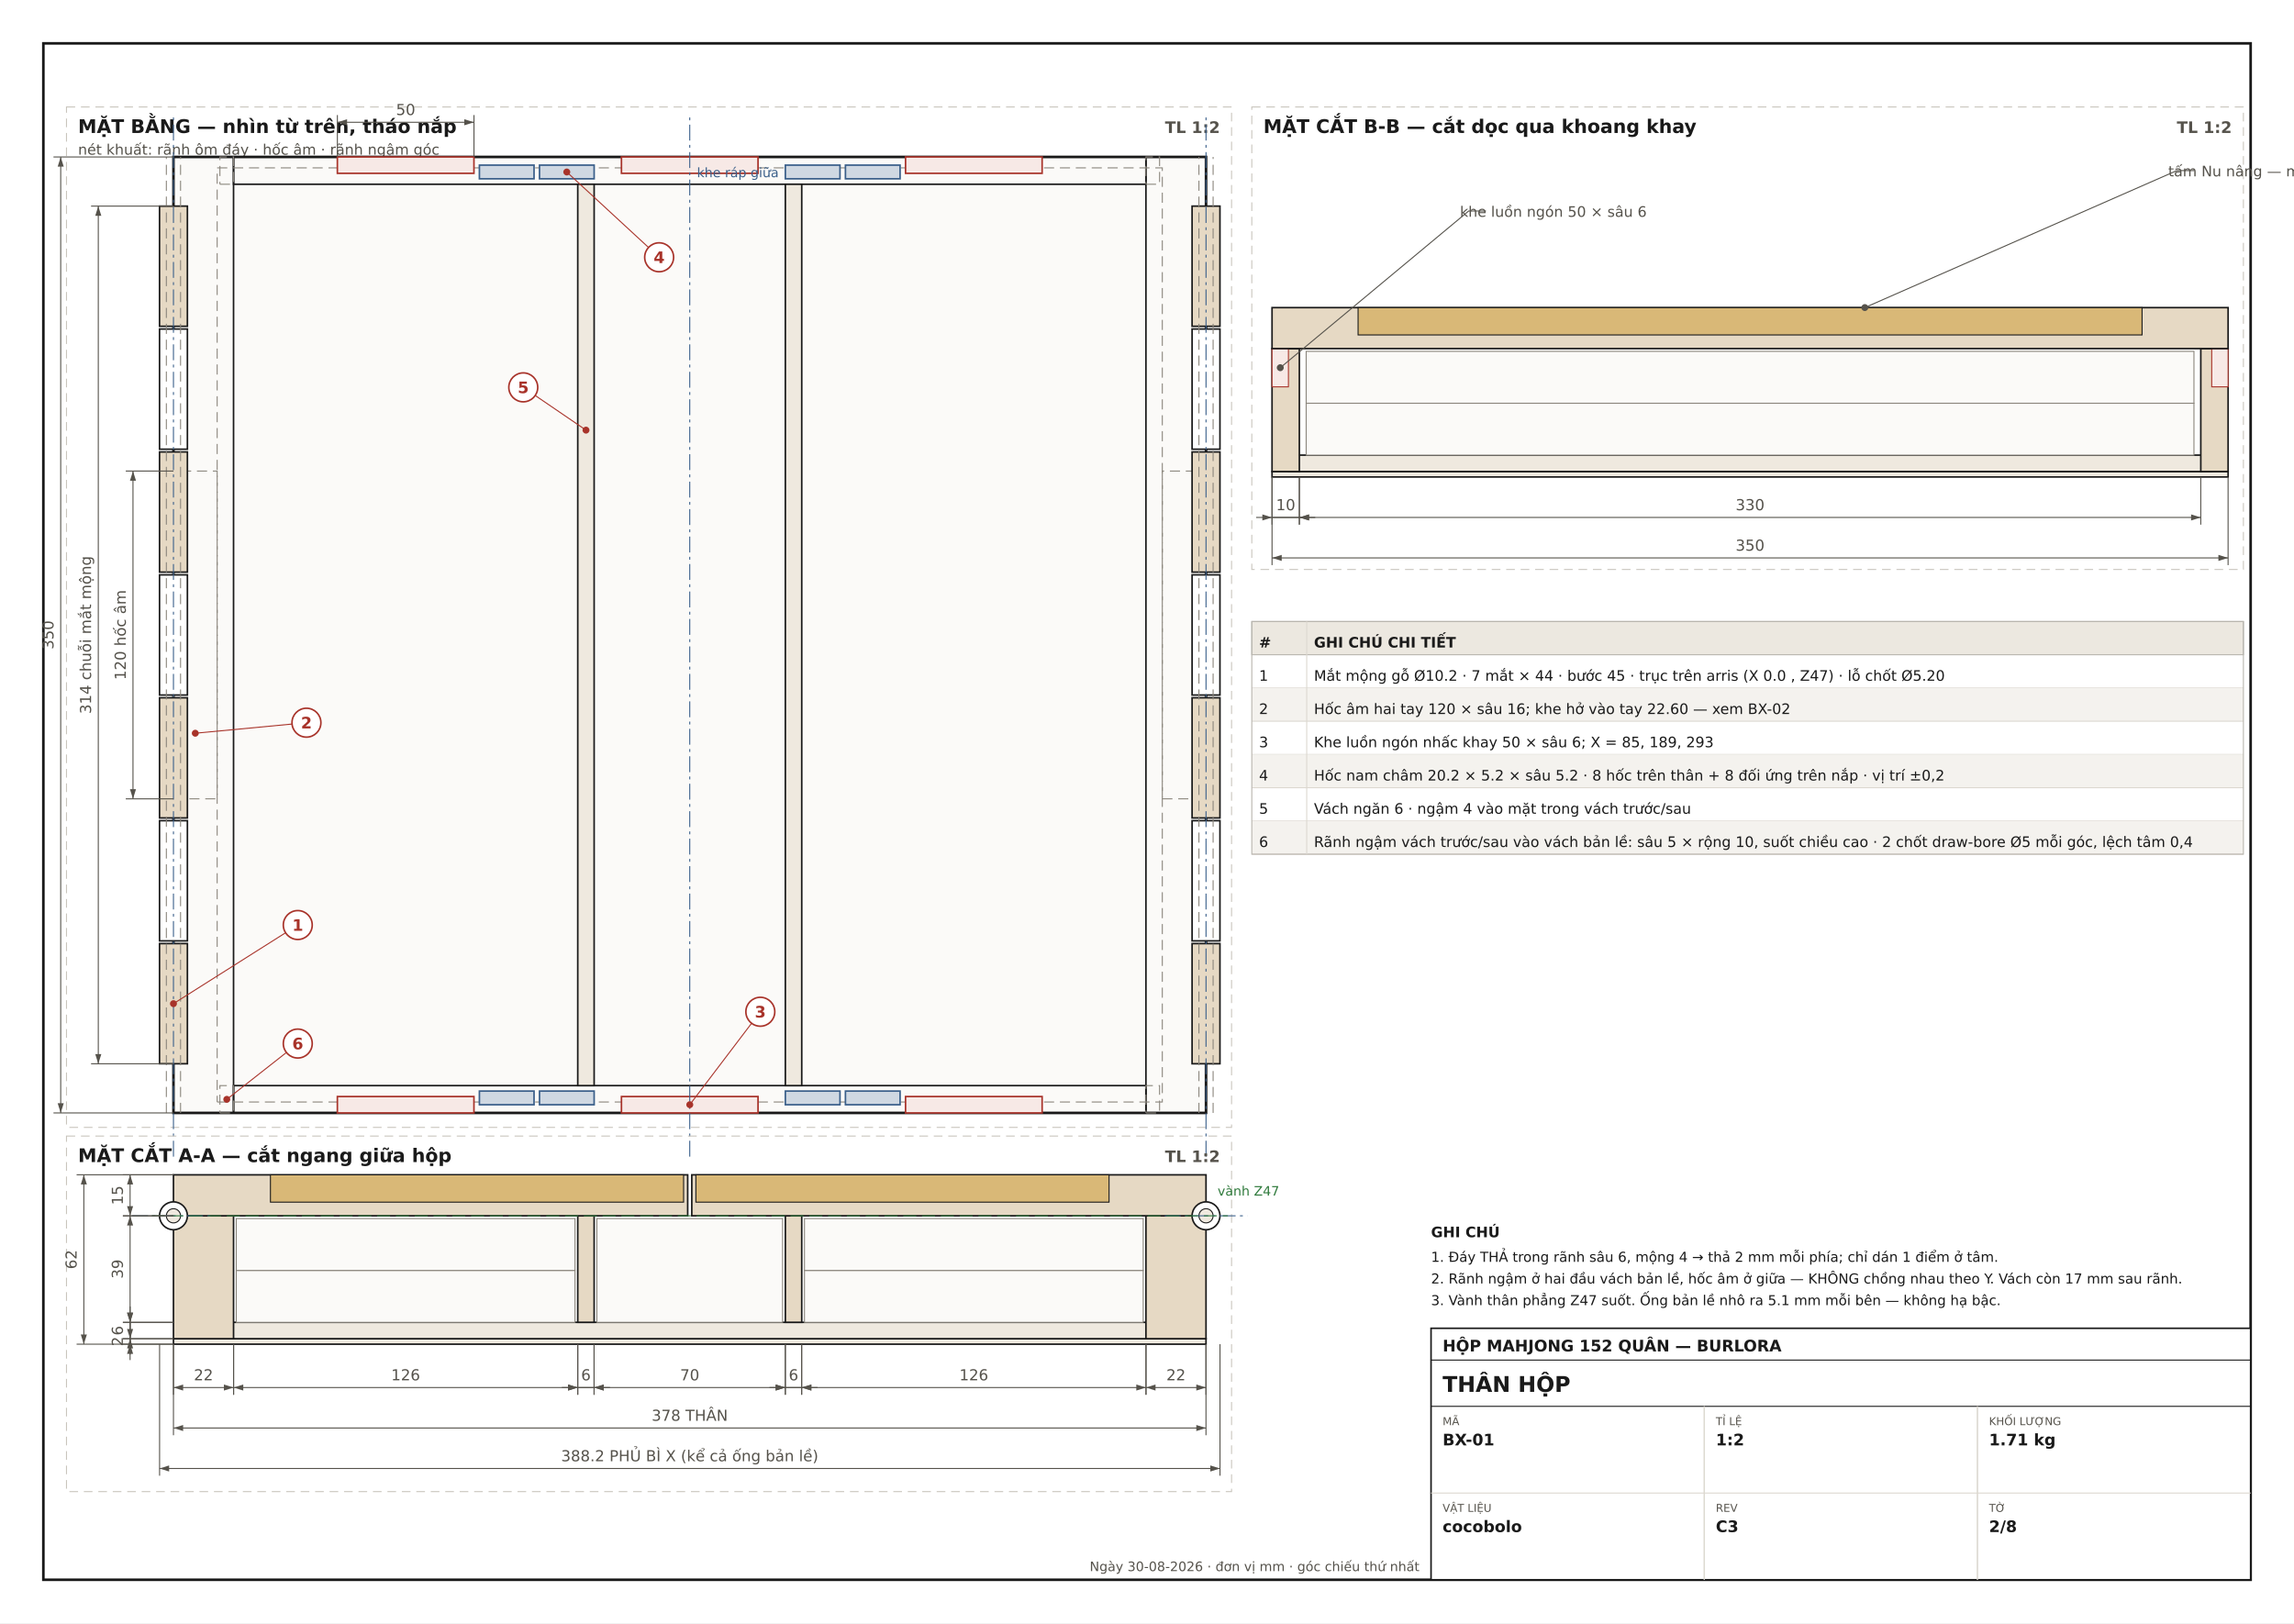
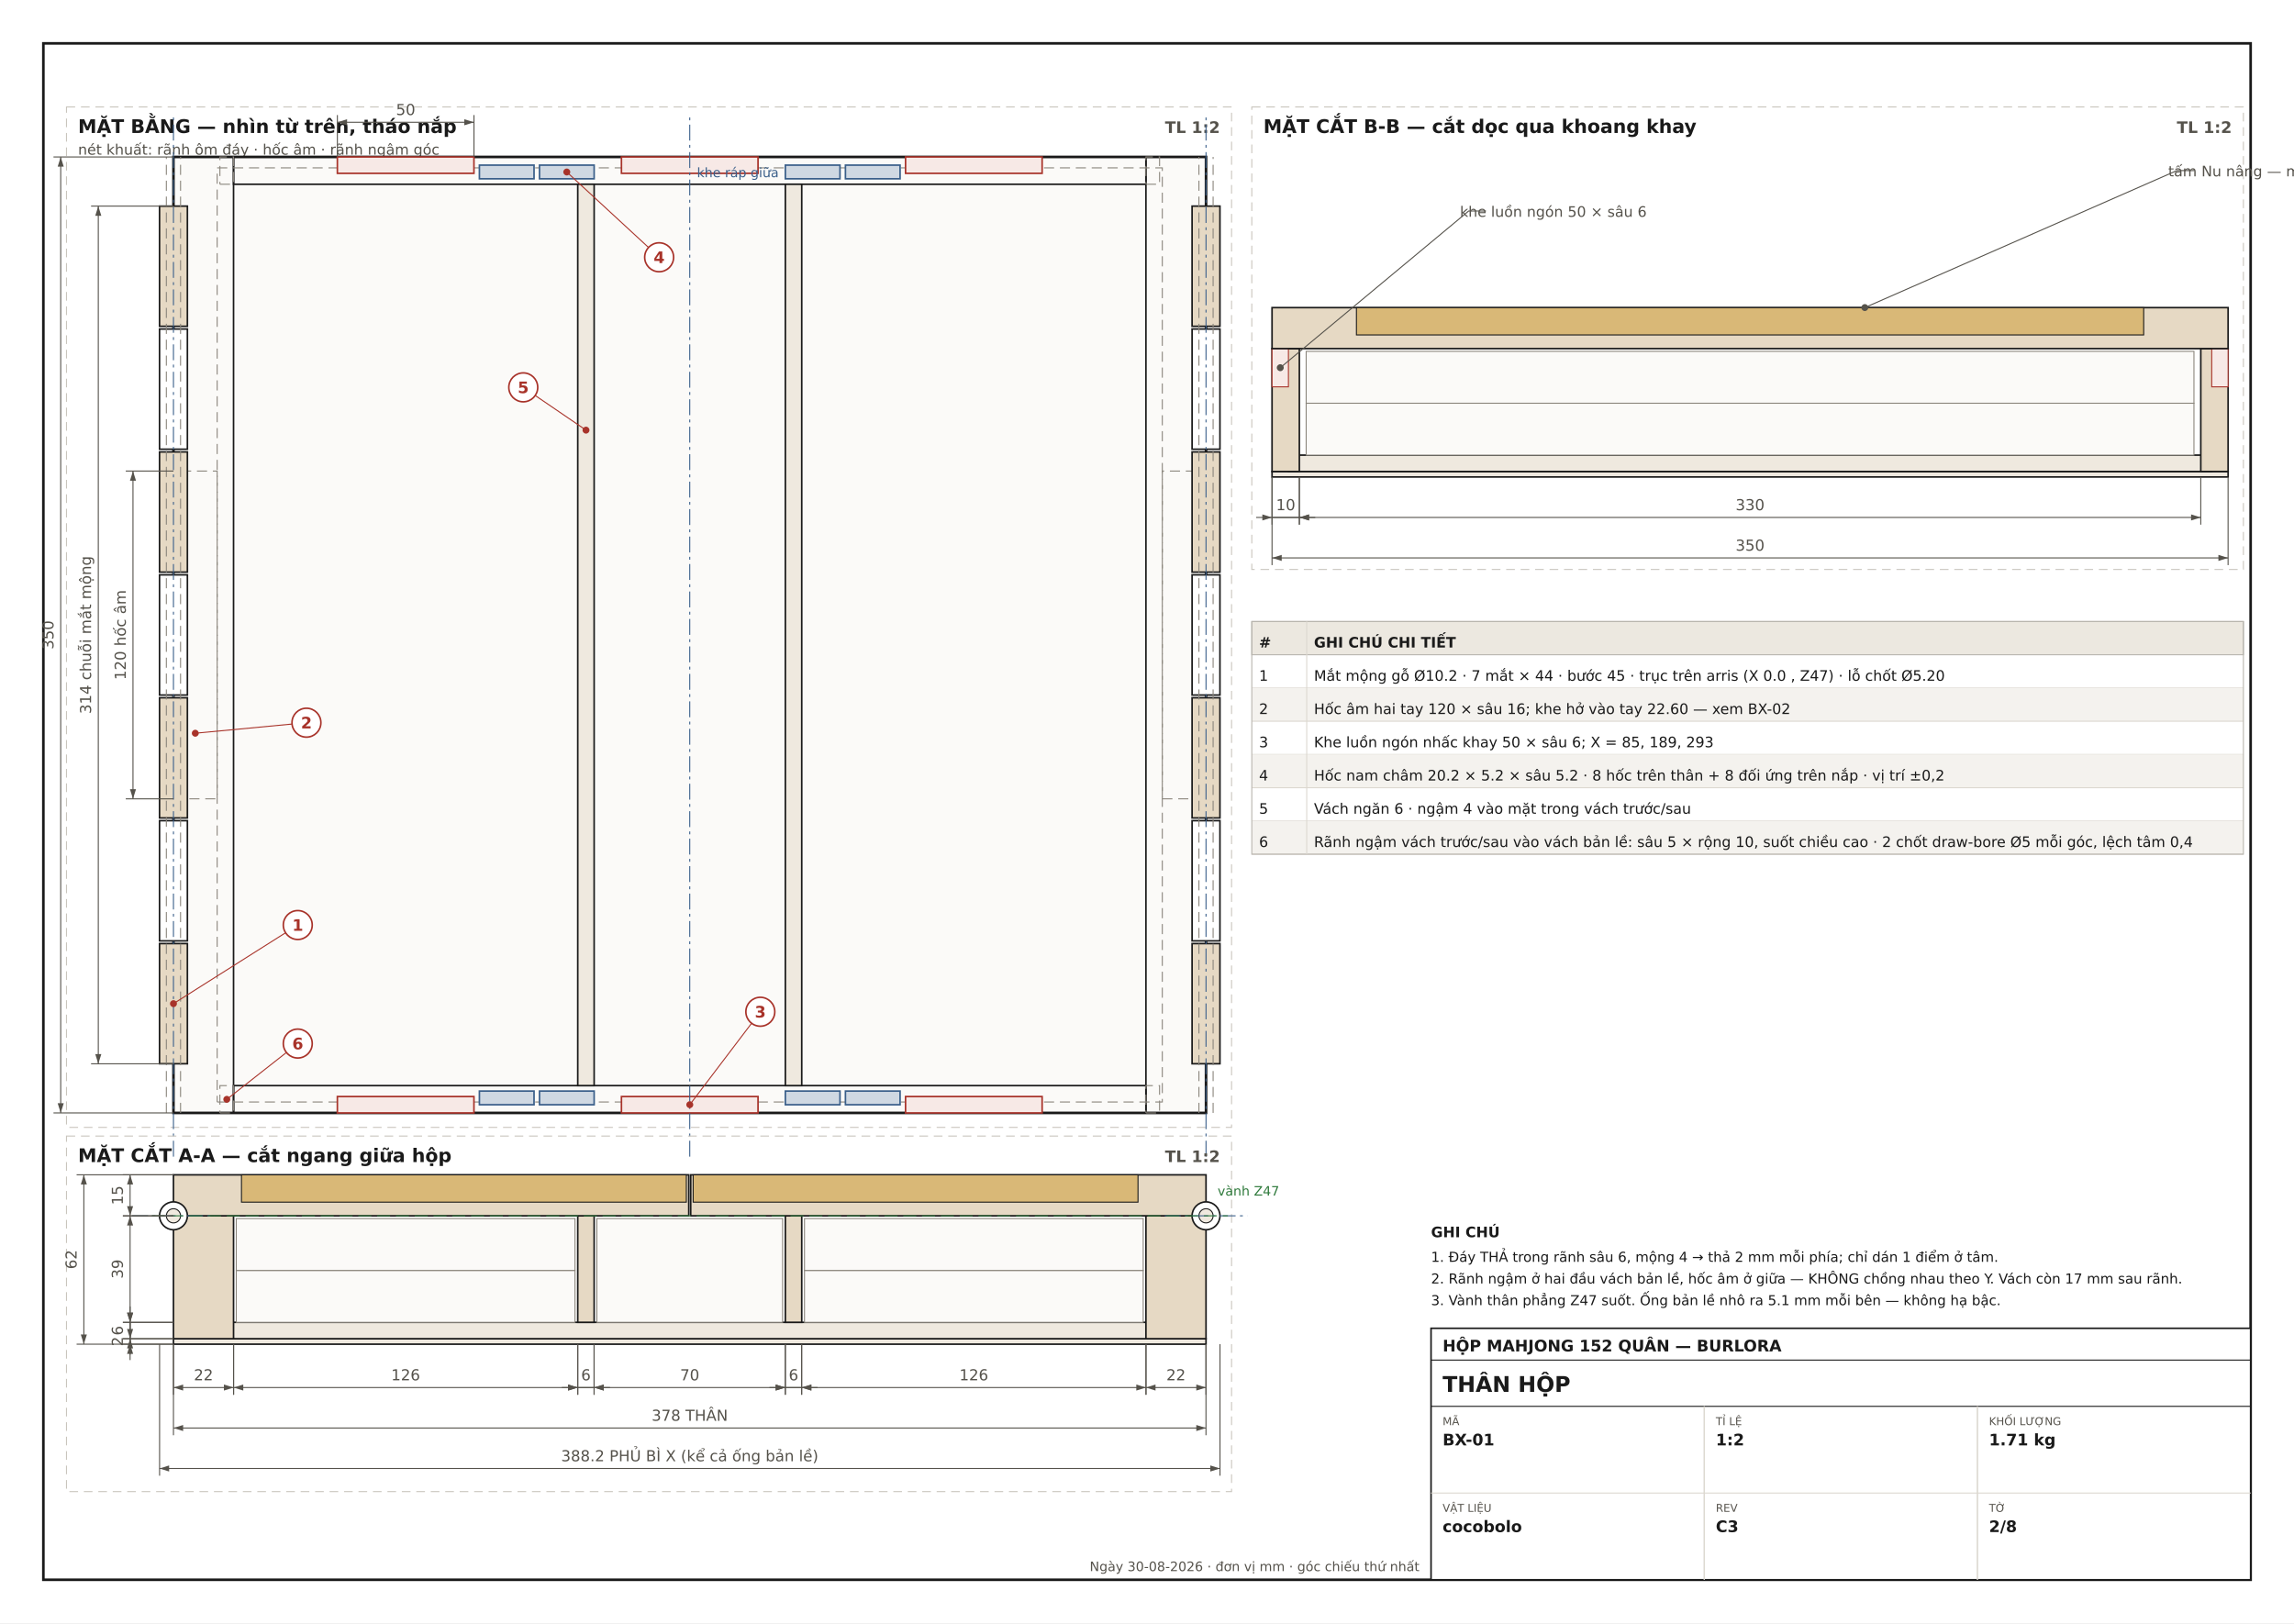
<svg xmlns="http://www.w3.org/2000/svg" width="1587" height="1123" viewBox="0 0 1587 1123" font-family="DejaVu Sans" font-size="10">
  <rect width="100%" height="100%" fill="#ffffff" />
  <rect x="30" y="30" width="1527" height="1063" fill="none" stroke="#1a1a1a" stroke-width="1.8" />
  <text x="990" y="856" font-size="10" font-weight="bold" fill="#1a1a1a">GHI CHÚ</text>
  <text x="990" y="873" font-size="9.5" fill="#1a1a1a">1. Đáy THẢ trong rãnh sâu 6, mộng 4 → thả 2 mm mỗi phía; chỉ dán 1 điểm ở tâm.</text>
  <text x="990" y="888" font-size="9.5" fill="#1a1a1a">2. Rãnh ngậm ở hai đầu vách bản lề, hốc âm ở giữa — KHÔNG chồng nhau theo Y. Vách còn 17 mm sau rãnh.</text>
  <text x="990" y="903" font-size="9.5" fill="#1a1a1a">3. Vành thân phẳng Z47 suốt. Ống bản lề nhô ra 5.1 mm mỗi bên — không hạ bậc.</text>
  <rect x="46" y="74" width="806" height="706" fill="none" stroke="#c9c5bd" stroke-width="0.7" stroke-dasharray="6,4" />
  <text x="54" y="92" font-size="13" font-weight="bold" fill="#1a1a1a">MẶT BẰNG — nhìn từ trên, tháo nắp</text>
  <text x="54" y="107" font-size="10" fill="#55524b">nét khuất: rãnh ôm đáy · hốc âm · rãnh ngậm góc</text>
  <text x="844" y="92" text-anchor="end" font-size="11" font-weight="bold" fill="#55524b">TL 1:2</text>
  <rect x="120.00" y="108.58" width="714.33" height="661.42" fill="#fbfaf8" stroke="#1a1a1a" stroke-width="1.8" />
  <rect x="120.00" y="108.58" width="41.57" height="661.42" fill="none" stroke="#1a1a1a" stroke-width="1.1" />
  <rect x="792.76" y="108.58" width="41.57" height="661.42" fill="none" stroke="#1a1a1a" stroke-width="1.1" />
  <rect x="161.57" y="751.10" width="631.18" height="18.90" fill="none" stroke="#1a1a1a" stroke-width="1.1" />
  <rect x="161.57" y="108.58" width="631.18" height="18.90" fill="none" stroke="#1a1a1a" stroke-width="1.1" />
  <rect x="399.69" y="127.48" width="11.34" height="623.62" fill="#efe9df" stroke="#1a1a1a" stroke-width="1.1" />
  <rect x="543.31" y="127.48" width="11.34" height="623.62" fill="#efe9df" stroke="#1a1a1a" stroke-width="1.1" />
  <path d="M 152.13,770.00 L 161.57,770.00 L 161.57,751.10 L 152.13,751.10 L 152.13,770.00" fill="none" stroke="#8a857c" stroke-width="0.7" stroke-dasharray="7,4" />
  <path d="M 152.13,127.48 L 161.57,127.48 L 161.57,108.58 L 152.13,108.58 L 152.13,127.48" fill="none" stroke="#8a857c" stroke-width="0.7" stroke-dasharray="7,4" />
  <path d="M 792.76,770.00 L 802.20,770.00 L 802.20,751.10 L 792.76,751.10 L 792.76,770.00" fill="none" stroke="#8a857c" stroke-width="0.7" stroke-dasharray="7,4" />
  <path d="M 792.76,127.48 L 802.20,127.48 L 802.20,108.58 L 792.76,108.58 L 792.76,127.48" fill="none" stroke="#8a857c" stroke-width="0.7" stroke-dasharray="7,4" />
  <path d="M 150.24,762.44 L 804.09,762.44 L 804.09,116.14 L 150.24,116.14 L 150.24,762.44" fill="none" stroke="#8a857c" stroke-width="0.7" stroke-dasharray="7,4" />
  <path d="M 120.00,552.68 L 150.24,552.68 L 150.24,325.91 L 120.00,325.91 L 120.00,552.68" fill="none" stroke="#8a857c" stroke-width="0.7" stroke-dasharray="7,4" />
  <path d="M 804.09,552.68 L 834.33,552.68 L 834.33,325.91 L 804.09,325.91 L 804.09,552.68" fill="none" stroke="#8a857c" stroke-width="0.7" stroke-dasharray="7,4" />
  <rect x="110.36" y="652.83" width="19.28" height="83.15" fill="#e6d9c4" stroke="#1a1a1a" stroke-width="1.1" />
  <rect x="110.36" y="567.80" width="19.28" height="83.15" fill="#ffffff" stroke="#1a1a1a" stroke-width="1.1" />
  <rect x="110.36" y="482.76" width="19.28" height="83.15" fill="#e6d9c4" stroke="#1a1a1a" stroke-width="1.1" />
  <rect x="110.36" y="397.72" width="19.28" height="83.15" fill="#ffffff" stroke="#1a1a1a" stroke-width="1.1" />
  <rect x="110.36" y="312.68" width="19.28" height="83.15" fill="#e6d9c4" stroke="#1a1a1a" stroke-width="1.1" />
  <rect x="110.36" y="227.64" width="19.28" height="83.15" fill="#ffffff" stroke="#1a1a1a" stroke-width="1.1" />
  <rect x="110.36" y="142.60" width="19.28" height="83.15" fill="#e6d9c4" stroke="#1a1a1a" stroke-width="1.1" />
  <path d="M 120.00,800.24 L 120.00,78.35" fill="none" stroke="#3a5f8a" stroke-width="0.7" stroke-dasharray="11,3,2,3" />
  <path d="M 115.09,770.00 L 115.09,108.58" fill="none" stroke="#8a857c" stroke-width="0.7" stroke-dasharray="7,4" />
  <path d="M 124.91,770.00 L 124.91,108.58" fill="none" stroke="#8a857c" stroke-width="0.7" stroke-dasharray="7,4" />
  <rect x="824.69" y="652.83" width="19.28" height="83.15" fill="#e6d9c4" stroke="#1a1a1a" stroke-width="1.1" />
  <rect x="824.69" y="567.80" width="19.28" height="83.15" fill="#ffffff" stroke="#1a1a1a" stroke-width="1.1" />
  <rect x="824.69" y="482.76" width="19.28" height="83.15" fill="#e6d9c4" stroke="#1a1a1a" stroke-width="1.1" />
  <rect x="824.69" y="397.72" width="19.28" height="83.15" fill="#ffffff" stroke="#1a1a1a" stroke-width="1.1" />
  <rect x="824.69" y="312.68" width="19.28" height="83.15" fill="#e6d9c4" stroke="#1a1a1a" stroke-width="1.1" />
  <rect x="824.69" y="227.64" width="19.28" height="83.15" fill="#ffffff" stroke="#1a1a1a" stroke-width="1.1" />
  <rect x="824.69" y="142.60" width="19.28" height="83.15" fill="#e6d9c4" stroke="#1a1a1a" stroke-width="1.1" />
  <path d="M 834.33,800.24 L 834.33,78.35" fill="none" stroke="#3a5f8a" stroke-width="0.7" stroke-dasharray="11,3,2,3" />
  <path d="M 829.42,770.00 L 829.42,108.58" fill="none" stroke="#8a857c" stroke-width="0.7" stroke-dasharray="7,4" />
  <path d="M 839.24,770.00 L 839.24,108.58" fill="none" stroke="#8a857c" stroke-width="0.7" stroke-dasharray="7,4" />
  <rect x="233.39" y="758.66" width="94.49" height="11.34" fill="#f7e9e6" stroke="#a8332a" stroke-width="1.1" />
  <rect x="233.39" y="108.58" width="94.49" height="11.34" fill="#f7e9e6" stroke="#a8332a" stroke-width="1.1" />
  <rect x="429.92" y="758.66" width="94.49" height="11.34" fill="#f7e9e6" stroke="#a8332a" stroke-width="1.1" />
  <rect x="429.92" y="108.58" width="94.49" height="11.34" fill="#f7e9e6" stroke="#a8332a" stroke-width="1.1" />
  <rect x="626.46" y="758.66" width="94.49" height="11.34" fill="#f7e9e6" stroke="#a8332a" stroke-width="1.1" />
  <rect x="626.46" y="108.58" width="94.49" height="11.34" fill="#f7e9e6" stroke="#a8332a" stroke-width="1.1" />
  <rect x="331.65" y="754.88" width="37.80" height="9.45" fill="#cfd8e2" stroke="#3a5f8a" stroke-width="1.1" />
  <rect x="331.65" y="114.25" width="37.80" height="9.45" fill="#cfd8e2" stroke="#3a5f8a" stroke-width="1.1" />
  <rect x="373.23" y="754.88" width="37.80" height="9.45" fill="#cfd8e2" stroke="#3a5f8a" stroke-width="1.1" />
  <rect x="373.23" y="114.25" width="37.80" height="9.45" fill="#cfd8e2" stroke="#3a5f8a" stroke-width="1.1" />
  <rect x="584.88" y="754.88" width="37.80" height="9.45" fill="#cfd8e2" stroke="#3a5f8a" stroke-width="1.1" />
  <rect x="584.88" y="114.25" width="37.80" height="9.45" fill="#cfd8e2" stroke="#3a5f8a" stroke-width="1.1" />
  <rect x="543.31" y="754.88" width="37.80" height="9.45" fill="#cfd8e2" stroke="#3a5f8a" stroke-width="1.1" />
  <rect x="543.31" y="114.25" width="37.80" height="9.45" fill="#cfd8e2" stroke="#3a5f8a" stroke-width="1.1" />
  <path d="M 477.17,800.24 L 477.17,78.35" fill="none" stroke="#3a5f8a" stroke-width="0.7" stroke-dasharray="11,3,2,3" />
  <text x="482.165" y="122.583" font-size="9" fill="#3a5f8a">khe ráp giữa</text>
  <line x1="120.0" y1="552.7" x2="87.0" y2="552.7" stroke="#55524b" stroke-width="0.7" />
  <line x1="120.0" y1="325.9" x2="87.0" y2="325.9" stroke="#55524b" stroke-width="0.7" />
  <line x1="92.0" y1="552.7" x2="92.0" y2="325.9" stroke="#55524b" stroke-width="0.7" />
  <polygon points="92.0,552.7 89.9,546.0 94.1,546.0" fill="#55524b" />
  <polygon points="92.0,325.9 94.1,332.6 89.9,332.6" fill="#55524b" />
  <g transform="translate(87.0,439.3) rotate(-90)">
    <text x="0" y="0" text-anchor="middle" font-size="10.5" fill="#55524b">120 hốc âm</text>
  </g>
  <line x1="120.0" y1="736.0" x2="63.0" y2="736.0" stroke="#55524b" stroke-width="0.7" />
  <line x1="120.0" y1="142.6" x2="63.0" y2="142.6" stroke="#55524b" stroke-width="0.7" />
  <line x1="68.0" y1="736.0" x2="68.0" y2="142.6" stroke="#55524b" stroke-width="0.7" />
  <polygon points="68.0,736.0 65.9,729.3 70.1,729.3" fill="#55524b" />
  <polygon points="68.0,142.6 70.1,149.3 65.9,149.3" fill="#55524b" />
  <g transform="translate(63.0,439.3) rotate(-90)">
    <text x="0" y="0" text-anchor="middle" font-size="10.5" fill="#55524b">314 chuỗi mắt mộng</text>
  </g>
  <line x1="120.0" y1="770.0" x2="37.0" y2="770.0" stroke="#55524b" stroke-width="0.7" />
  <line x1="120.0" y1="108.6" x2="37.0" y2="108.6" stroke="#55524b" stroke-width="0.7" />
  <line x1="42.0" y1="770.0" x2="42.0" y2="108.6" stroke="#55524b" stroke-width="0.7" />
  <polygon points="42.0,770.0 39.9,763.3 44.1,763.3" fill="#55524b" />
  <polygon points="42.0,108.6 44.1,115.3 39.9,115.3" fill="#55524b" />
  <g transform="translate(37.0,439.3) rotate(-90)">
    <text x="0" y="0" text-anchor="middle" font-size="10.5" fill="#55524b">350</text>
  </g>
  <line x1="233.4" y1="108.6" x2="233.4" y2="79.6" stroke="#55524b" stroke-width="0.7" />
  <line x1="327.9" y1="108.6" x2="327.9" y2="79.6" stroke="#55524b" stroke-width="0.7" />
  <line x1="233.4" y1="84.6" x2="327.9" y2="84.6" stroke="#55524b" stroke-width="0.7" />
  <polygon points="233.4,84.6 240.1,82.5 240.1,86.7" fill="#55524b" />
  <polygon points="327.9,84.6 321.2,86.7 321.2,82.5" fill="#55524b" />
  <text x="280.63" y="79.583" text-anchor="middle" font-size="10.5" fill="#55524b">50</text>
  <polyline points="120.0,694.4 206.0,640.0" fill="none" stroke="#a8332a" stroke-width="0.7" />
  <circle cx="120.0" cy="694.4" r="2.4" fill="#a8332a" />
  <circle cx="206.0" cy="640.0" r="10" fill="#fff" stroke="#a8332a" stroke-width="1.1" />
  <text x="206" y="644" text-anchor="middle" font-size="11" font-weight="bold" fill="#a8332a">1</text>
  <polyline points="135.1,507.3 212.0,500.0" fill="none" stroke="#a8332a" stroke-width="0.7" />
  <circle cx="135.1" cy="507.3" r="2.4" fill="#a8332a" />
  <circle cx="212.0" cy="500.0" r="10" fill="#fff" stroke="#a8332a" stroke-width="1.1" />
  <text x="212" y="504" text-anchor="middle" font-size="11" font-weight="bold" fill="#a8332a">2</text>
  <polyline points="477.2,764.3 526.0,700.0" fill="none" stroke="#a8332a" stroke-width="0.7" />
  <circle cx="477.2" cy="764.3" r="2.4" fill="#a8332a" />
  <circle cx="526.0" cy="700.0" r="10" fill="#fff" stroke="#a8332a" stroke-width="1.1" />
  <text x="526" y="704" text-anchor="middle" font-size="11" font-weight="bold" fill="#a8332a">3</text>
  <polyline points="392.1,119.0 456.0,178.0" fill="none" stroke="#a8332a" stroke-width="0.7" />
  <circle cx="392.1" cy="119.0" r="2.4" fill="#a8332a" />
  <circle cx="456.0" cy="178.0" r="10" fill="#fff" stroke="#a8332a" stroke-width="1.1" />
  <text x="456" y="182" text-anchor="middle" font-size="11" font-weight="bold" fill="#a8332a">4</text>
  <polyline points="405.4,297.6 362.0,268.0" fill="none" stroke="#a8332a" stroke-width="0.7" />
  <circle cx="405.4" cy="297.6" r="2.4" fill="#a8332a" />
  <circle cx="362.0" cy="268.0" r="10" fill="#fff" stroke="#a8332a" stroke-width="1.1" />
  <text x="362" y="272" text-anchor="middle" font-size="11" font-weight="bold" fill="#a8332a">5</text>
  <polyline points="156.9,760.6 206.0,722.0" fill="none" stroke="#a8332a" stroke-width="0.7" />
  <circle cx="156.9" cy="760.6" r="2.4" fill="#a8332a" />
  <circle cx="206.0" cy="722.0" r="10" fill="#fff" stroke="#a8332a" stroke-width="1.1" />
  <text x="206" y="726" text-anchor="middle" font-size="11" font-weight="bold" fill="#a8332a">6</text>
  <rect x="46" y="786" width="806" height="246" fill="none" stroke="#c9c5bd" stroke-width="0.7" stroke-dasharray="6,4" />
  <text x="54" y="804" font-size="13" font-weight="bold" fill="#1a1a1a">MẶT CẮT A-A — cắt ngang giữa hộp</text>
  <text x="844" y="804" text-anchor="end" font-size="11" font-weight="bold" fill="#55524b">TL 1:2</text>
  <rect x="120.00" y="926.22" width="714.33" height="3.78" fill="#efe9df" stroke="#1a1a1a" stroke-width="1.1" />
  <rect x="154.02" y="914.88" width="646.30" height="11.34" fill="#efe9df" stroke="#1a1a1a" stroke-width="1.1" />
  <rect x="120.00" y="841.18" width="41.57" height="85.04" fill="#e6d9c4" stroke="#1a1a1a" stroke-width="1.1" />
  <rect x="792.76" y="841.18" width="41.57" height="85.04" fill="#e6d9c4" stroke="#1a1a1a" stroke-width="1.1" />
  <rect x="399.69" y="841.18" width="11.34" height="73.70" fill="#e6d9c4" stroke="#1a1a1a" stroke-width="1.1" />
  <rect x="543.31" y="841.18" width="11.34" height="73.70" fill="#e6d9c4" stroke="#1a1a1a" stroke-width="1.1" />
  <rect x="163.46" y="878.98" width="234.33" height="35.91" fill="#fbfaf8" stroke="#8a857c" stroke-width="0.7" />
  <rect x="163.46" y="843.07" width="234.33" height="35.91" fill="#fbfaf8" stroke="#8a857c" stroke-width="0.7" />
  <rect x="556.54" y="878.98" width="234.33" height="35.91" fill="#fbfaf8" stroke="#8a857c" stroke-width="0.7" />
  <rect x="556.54" y="843.07" width="234.33" height="35.91" fill="#fbfaf8" stroke="#8a857c" stroke-width="0.7" />
  <rect x="412.91" y="843.07" width="128.50" height="71.81" fill="#fbfaf8" stroke="#8a857c" stroke-width="0.7" />
-   <rect x="120.00" y="812.83" width="355.75" height="28.35" fill="#e6d9c4" stroke="#1a1a1a" stroke-width="1.1" />
-   <rect x="187.09" y="812.83" width="285.83" height="18.90" fill="#d9b877" stroke="#1a1a1a" stroke-width="0.7" />
-   <rect x="478.58" y="812.83" width="355.75" height="28.35" fill="#e6d9c4" stroke="#1a1a1a" stroke-width="1.1" />
-   <rect x="481.42" y="812.83" width="285.83" height="18.90" fill="#d9b877" stroke="#1a1a1a" stroke-width="0.7" />
+   <rect x="120.00" y="812.83" width="356.50" height="28.35" fill="#e6d9c4" stroke="#1a1a1a" stroke-width="1.1" />
+   <rect x="167.06" y="812.83" width="307.75" height="18.90" fill="#d9b877" stroke="#1a1a1a" stroke-width="0.7" />
+   <rect x="477.83" y="812.83" width="356.50" height="28.35" fill="#e6d9c4" stroke="#1a1a1a" stroke-width="1.1" />
+   <rect x="479.53" y="812.83" width="307.75" height="18.90" fill="#d9b877" stroke="#1a1a1a" stroke-width="0.7" />
  <circle cx="120.00" cy="841.18" r="9.64" fill="#ffffff" stroke="#1a1a1a" stroke-width="1.1" />
  <circle cx="120.00" cy="841.18" r="4.91" fill="#efe9df" stroke="#1a1a1a" stroke-width="0.7" />
  <path d="M 91.46,841.18 L 148.54,841.18" fill="none" stroke="#3a5f8a" stroke-width="0.7" stroke-dasharray="11,3,2,3" />
  <circle cx="834.33" cy="841.18" r="9.64" fill="#ffffff" stroke="#1a1a1a" stroke-width="1.1" />
  <circle cx="834.33" cy="841.18" r="4.91" fill="#efe9df" stroke="#1a1a1a" stroke-width="0.7" />
  <path d="M 805.80,841.18 L 862.87,841.18" fill="none" stroke="#3a5f8a" stroke-width="0.7" stroke-dasharray="11,3,2,3" />
  <path d="M 104.88,841.18 L 849.45,841.18" fill="none" stroke="#2f7a3c" stroke-width="0.7" stroke-dasharray="9,4" />
  <text x="842.331" y="827.181" font-size="9" fill="#2f7a3c">vành Z47</text>
  <line x1="120.0" y1="930.0" x2="85.0" y2="930.0" stroke="#55524b" stroke-width="0.7" />
  <line x1="120.0" y1="926.2" x2="85.0" y2="926.2" stroke="#55524b" stroke-width="0.7" />
  <line x1="90.0" y1="930.0" x2="90.0" y2="926.2" stroke="#55524b" stroke-width="0.7" />
  <line x1="90.0" y1="941.0" x2="90.0" y2="915.2" stroke="#55524b" stroke-width="0.7" />
  <polygon points="90.0,930.0 92.1,936.7 87.9,936.7" fill="#55524b" />
  <polygon points="90.0,926.2 87.9,919.5 92.1,919.5" fill="#55524b" />
  <g transform="translate(85.0,928.1) rotate(-90)">
    <text x="0" y="0" text-anchor="middle" font-size="10.5" fill="#55524b">2</text>
  </g>
  <line x1="120.0" y1="926.2" x2="85.0" y2="926.2" stroke="#55524b" stroke-width="0.7" />
  <line x1="120.0" y1="914.9" x2="85.0" y2="914.9" stroke="#55524b" stroke-width="0.7" />
  <line x1="90.0" y1="926.2" x2="90.0" y2="914.9" stroke="#55524b" stroke-width="0.7" />
  <line x1="90.0" y1="937.2" x2="90.0" y2="903.9" stroke="#55524b" stroke-width="0.7" />
  <polygon points="90.0,926.2 92.1,932.9 87.9,932.9" fill="#55524b" />
  <polygon points="90.0,914.9 87.9,908.2 92.1,908.2" fill="#55524b" />
  <g transform="translate(85.0,920.6) rotate(-90)">
    <text x="0" y="0" text-anchor="middle" font-size="10.5" fill="#55524b">6</text>
  </g>
  <line x1="120.0" y1="914.9" x2="85.0" y2="914.9" stroke="#55524b" stroke-width="0.7" />
  <line x1="120.0" y1="841.2" x2="85.0" y2="841.2" stroke="#55524b" stroke-width="0.7" />
  <line x1="90.0" y1="914.9" x2="90.0" y2="841.2" stroke="#55524b" stroke-width="0.7" />
  <polygon points="90.0,914.9 87.9,908.2 92.1,908.2" fill="#55524b" />
  <polygon points="90.0,841.2 92.1,847.9 87.9,847.9" fill="#55524b" />
  <g transform="translate(85.0,878.0) rotate(-90)">
    <text x="0" y="0" text-anchor="middle" font-size="10.5" fill="#55524b">39</text>
  </g>
  <line x1="120.0" y1="841.2" x2="85.0" y2="841.2" stroke="#55524b" stroke-width="0.7" />
  <line x1="120.0" y1="812.8" x2="85.0" y2="812.8" stroke="#55524b" stroke-width="0.7" />
  <line x1="90.0" y1="841.2" x2="90.0" y2="812.8" stroke="#55524b" stroke-width="0.7" />
  <polygon points="90.0,841.2 87.9,834.5 92.1,834.5" fill="#55524b" />
  <polygon points="90.0,812.8 92.1,819.5 87.9,819.5" fill="#55524b" />
  <g transform="translate(85.0,827.0) rotate(-90)">
    <text x="0" y="0" text-anchor="middle" font-size="10.5" fill="#55524b">15</text>
  </g>
  <line x1="120.0" y1="930.0" x2="53.0" y2="930.0" stroke="#55524b" stroke-width="0.7" />
  <line x1="120.0" y1="812.8" x2="53.0" y2="812.8" stroke="#55524b" stroke-width="0.7" />
  <line x1="58.0" y1="930.0" x2="58.0" y2="812.8" stroke="#55524b" stroke-width="0.7" />
  <polygon points="58.0,930.0 55.9,923.3 60.1,923.3" fill="#55524b" />
  <polygon points="58.0,812.8 60.1,819.5 55.9,819.5" fill="#55524b" />
  <g transform="translate(53.0,871.4) rotate(-90)">
    <text x="0" y="0" text-anchor="middle" font-size="10.5" fill="#55524b">62</text>
  </g>
  <line x1="120.0" y1="930.0" x2="120.0" y2="965.0" stroke="#55524b" stroke-width="0.7" />
  <line x1="161.6" y1="930.0" x2="161.6" y2="965.0" stroke="#55524b" stroke-width="0.7" />
  <line x1="120.0" y1="960.0" x2="161.6" y2="960.0" stroke="#55524b" stroke-width="0.7" />
  <polygon points="120.0,960.0 126.7,957.9 126.7,962.1" fill="#55524b" />
  <polygon points="161.6,960.0 154.9,962.1 154.9,957.9" fill="#55524b" />
  <text x="140.787" y="955.0" text-anchor="middle" font-size="10.5" fill="#55524b">22</text>
  <line x1="161.6" y1="930.0" x2="161.6" y2="965.0" stroke="#55524b" stroke-width="0.7" />
  <line x1="399.7" y1="930.0" x2="399.7" y2="965.0" stroke="#55524b" stroke-width="0.7" />
  <line x1="161.6" y1="960.0" x2="399.7" y2="960.0" stroke="#55524b" stroke-width="0.7" />
  <polygon points="161.6,960.0 168.3,957.9 168.3,962.1" fill="#55524b" />
  <polygon points="399.7,960.0 393.0,962.1 393.0,957.9" fill="#55524b" />
  <text x="280.63" y="955.0" text-anchor="middle" font-size="10.5" fill="#55524b">126</text>
  <line x1="399.7" y1="930.0" x2="399.7" y2="965.0" stroke="#55524b" stroke-width="0.7" />
  <line x1="411.0" y1="930.0" x2="411.0" y2="965.0" stroke="#55524b" stroke-width="0.7" />
  <line x1="399.7" y1="960.0" x2="411.0" y2="960.0" stroke="#55524b" stroke-width="0.7" />
  <line x1="388.7" y1="960.0" x2="422.0" y2="960.0" stroke="#55524b" stroke-width="0.7" />
  <polygon points="399.7,960.0 393.0,962.1 393.0,957.9" fill="#55524b" />
  <polygon points="411.0,960.0 417.7,957.9 417.7,962.1" fill="#55524b" />
  <text x="405.354" y="955.0" text-anchor="middle" font-size="10.5" fill="#55524b">6</text>
  <line x1="411.0" y1="930.0" x2="411.0" y2="965.0" stroke="#55524b" stroke-width="0.7" />
  <line x1="543.3" y1="930.0" x2="543.3" y2="965.0" stroke="#55524b" stroke-width="0.7" />
  <line x1="411.0" y1="960.0" x2="543.3" y2="960.0" stroke="#55524b" stroke-width="0.7" />
  <polygon points="411.0,960.0 417.7,957.9 417.7,962.1" fill="#55524b" />
  <polygon points="543.3,960.0 536.6,962.1 536.6,957.9" fill="#55524b" />
  <text x="477.165" y="955.0" text-anchor="middle" font-size="10.5" fill="#55524b">70</text>
  <line x1="543.3" y1="930.0" x2="543.3" y2="965.0" stroke="#55524b" stroke-width="0.7" />
  <line x1="554.6" y1="930.0" x2="554.6" y2="965.0" stroke="#55524b" stroke-width="0.7" />
  <line x1="543.3" y1="960.0" x2="554.6" y2="960.0" stroke="#55524b" stroke-width="0.7" />
  <line x1="532.3" y1="960.0" x2="565.6" y2="960.0" stroke="#55524b" stroke-width="0.7" />
  <polygon points="543.3,960.0 536.6,962.1 536.6,957.9" fill="#55524b" />
  <polygon points="554.6,960.0 561.3,957.9 561.3,962.1" fill="#55524b" />
  <text x="548.976" y="955.0" text-anchor="middle" font-size="10.5" fill="#55524b">6</text>
  <line x1="554.6" y1="930.0" x2="554.6" y2="965.0" stroke="#55524b" stroke-width="0.7" />
  <line x1="792.8" y1="930.0" x2="792.8" y2="965.0" stroke="#55524b" stroke-width="0.7" />
  <line x1="554.6" y1="960.0" x2="792.8" y2="960.0" stroke="#55524b" stroke-width="0.7" />
  <polygon points="554.6,960.0 561.3,957.9 561.3,962.1" fill="#55524b" />
  <polygon points="792.8,960.0 786.1,962.1 786.1,957.9" fill="#55524b" />
  <text x="673.701" y="955.0" text-anchor="middle" font-size="10.5" fill="#55524b">126</text>
  <line x1="792.8" y1="930.0" x2="792.8" y2="965.0" stroke="#55524b" stroke-width="0.7" />
  <line x1="834.3" y1="930.0" x2="834.3" y2="965.0" stroke="#55524b" stroke-width="0.7" />
  <line x1="792.8" y1="960.0" x2="834.3" y2="960.0" stroke="#55524b" stroke-width="0.7" />
  <polygon points="792.8,960.0 799.4,957.9 799.4,962.1" fill="#55524b" />
  <polygon points="834.3,960.0 827.6,962.1 827.6,957.9" fill="#55524b" />
  <text x="813.543" y="955.0" text-anchor="middle" font-size="10.5" fill="#55524b">22</text>
  <line x1="120.0" y1="930.0" x2="120.0" y2="993.0" stroke="#55524b" stroke-width="0.7" />
  <line x1="834.3" y1="930.0" x2="834.3" y2="993.0" stroke="#55524b" stroke-width="0.7" />
  <line x1="120.0" y1="988.0" x2="834.3" y2="988.0" stroke="#55524b" stroke-width="0.7" />
  <polygon points="120.0,988.0 126.7,985.9 126.7,990.1" fill="#55524b" />
  <polygon points="834.3,988.0 827.6,990.1 827.6,985.9" fill="#55524b" />
  <text x="477.165" y="983.0" text-anchor="middle" font-size="10.5" fill="#55524b">378   THÂN</text>
  <line x1="110.4" y1="930.0" x2="110.4" y2="1021.0" stroke="#55524b" stroke-width="0.7" />
  <line x1="844.0" y1="930.0" x2="844.0" y2="1021.0" stroke="#55524b" stroke-width="0.7" />
  <line x1="110.4" y1="1016.0" x2="844.0" y2="1016.0" stroke="#55524b" stroke-width="0.7" />
  <polygon points="110.4,1016.0 117.0,1013.9 117.0,1018.1" fill="#55524b" />
  <polygon points="844.0,1016.0 837.3,1018.1 837.3,1013.9" fill="#55524b" />
  <text x="477.165" y="1011.0" text-anchor="middle" font-size="10.5" fill="#55524b">388.2   PHỦ BÌ X (kể cả ống bản lề)</text>
  <rect x="866" y="74" width="686" height="320" fill="none" stroke="#c9c5bd" stroke-width="0.7" stroke-dasharray="6,4" />
  <text x="874" y="92" font-size="13" font-weight="bold" fill="#1a1a1a">MẶT CẮT B-B — cắt dọc qua khoang khay</text>
  <text x="1544" y="92" text-anchor="end" font-size="11" font-weight="bold" fill="#55524b">TL 1:2</text>
  <rect x="880.00" y="326.22" width="661.42" height="3.78" fill="#efe9df" stroke="#1a1a1a" stroke-width="1.1" />
  <rect x="891.34" y="314.88" width="638.74" height="11.34" fill="#efe9df" stroke="#1a1a1a" stroke-width="1.1" />
  <rect x="880.00" y="241.18" width="18.90" height="85.04" fill="#e6d9c4" stroke="#1a1a1a" stroke-width="1.1" />
  <rect x="1522.52" y="241.18" width="18.90" height="85.04" fill="#e6d9c4" stroke="#1a1a1a" stroke-width="1.1" />
  <rect x="880.00" y="241.18" width="11.34" height="26.46" fill="#f7e9e6" stroke="#a8332a" stroke-width="0.7" />
  <rect x="1530.08" y="241.18" width="11.34" height="26.46" fill="#f7e9e6" stroke="#a8332a" stroke-width="0.7" />
  <rect x="903.62" y="278.98" width="614.17" height="35.91" fill="#fbfaf8" stroke="#8a857c" stroke-width="0.7" />
  <rect x="903.62" y="243.07" width="614.17" height="35.91" fill="#fbfaf8" stroke="#8a857c" stroke-width="0.7" />
  <rect x="880.00" y="212.83" width="661.42" height="28.35" fill="#e6d9c4" stroke="#1a1a1a" stroke-width="1.1" />
-   <rect x="939.53" y="212.83" width="542.36" height="18.90" fill="#d9b877" stroke="#1a1a1a" stroke-width="0.7" />
+   <rect x="938.39" y="212.83" width="544.63" height="18.90" fill="#d9b877" stroke="#1a1a1a" stroke-width="0.7" />
  <line x1="880.0" y1="330.0" x2="880.0" y2="363.0" stroke="#55524b" stroke-width="0.7" />
  <line x1="898.9" y1="330.0" x2="898.9" y2="363.0" stroke="#55524b" stroke-width="0.7" />
  <line x1="880.0" y1="358.0" x2="898.9" y2="358.0" stroke="#55524b" stroke-width="0.7" />
  <line x1="869.0" y1="358.0" x2="909.9" y2="358.0" stroke="#55524b" stroke-width="0.7" />
  <polygon points="880.0,358.0 873.3,360.1 873.3,355.9" fill="#55524b" />
  <polygon points="898.9,358.0 905.6,355.9 905.6,360.1" fill="#55524b" />
  <text x="889.449" y="353.0" text-anchor="middle" font-size="10.5" fill="#55524b">10</text>
  <line x1="898.9" y1="330.0" x2="898.9" y2="363.0" stroke="#55524b" stroke-width="0.7" />
  <line x1="1522.5" y1="330.0" x2="1522.5" y2="363.0" stroke="#55524b" stroke-width="0.7" />
  <line x1="898.9" y1="358.0" x2="1522.5" y2="358.0" stroke="#55524b" stroke-width="0.7" />
  <polygon points="898.9,358.0 905.6,355.9 905.6,360.1" fill="#55524b" />
  <polygon points="1522.5,358.0 1515.8,360.1 1515.8,355.9" fill="#55524b" />
  <text x="1210.709" y="353.0" text-anchor="middle" font-size="10.5" fill="#55524b">330</text>
  <line x1="880.0" y1="330.0" x2="880.0" y2="391.0" stroke="#55524b" stroke-width="0.7" />
  <line x1="1541.4" y1="330.0" x2="1541.4" y2="391.0" stroke="#55524b" stroke-width="0.7" />
  <line x1="880.0" y1="386.0" x2="1541.4" y2="386.0" stroke="#55524b" stroke-width="0.7" />
  <polygon points="880.0,386.0 886.7,383.9 886.7,388.1" fill="#55524b" />
  <polygon points="1541.4,386.0 1534.7,388.1 1534.7,383.9" fill="#55524b" />
  <text x="1210.709" y="381.0" text-anchor="middle" font-size="10.5" fill="#55524b">350</text>
  <polyline points="885.7,254.4 1016.0,146.0 1028.0,146.0" fill="none" stroke="#55524b" stroke-width="0.7" />
  <circle cx="885.7" cy="254.4" r="2.4" fill="#55524b" />
  <text x="1010" y="150" text-anchor="start" font-size="10" fill="#55524b">khe luồn ngón 50 × sâu 6</text>
  <polyline points="1290.1,212.8 1506.0,118.0 1518.0,118.0" fill="none" stroke="#55524b" stroke-width="0.7" />
  <circle cx="1290.1" cy="212.8" r="2.4" fill="#55524b" />
  <text x="1500" y="122" text-anchor="start" font-size="10" fill="#55524b">tấm Nu nâng — mặt trên ngang mặt khung</text>
  <rect x="866" y="430" width="686" height="23" fill="#ece8e0" stroke="#b8b5ae" stroke-width="0.7" />
  <text x="871" y="448" font-size="10" font-weight="bold" fill="#1a1a1a">#</text>
  <text x="909" y="448" font-size="10" font-weight="bold" fill="#1a1a1a">GHI CHÚ CHI TIẾT</text>
  <text x="871" y="471" text-anchor="start" font-size="10" fill="#1a1a1a">1</text>
  <text x="909" y="471" text-anchor="start" font-size="10" fill="#1a1a1a">Mắt mộng gỗ Ø10.2 · 7 mắt × 44 · bước 45 · trục trên arris (X 0.0 , Z47) · lỗ chốt Ø5.20</text>
  <line x1="866" y1="476.0" x2="1552" y2="476.0" stroke="#dcd8d0" stroke-width="0.7" />
  <rect x="866" y="476" width="686" height="23" fill="#f4f2ee" />
  <text x="871" y="494" text-anchor="start" font-size="10" fill="#1a1a1a">2</text>
  <text x="909" y="494" text-anchor="start" font-size="10" fill="#1a1a1a">Hốc âm hai tay 120 × sâu 16; khe hở vào tay 22.60 — xem BX-02</text>
  <line x1="866" y1="499.0" x2="1552" y2="499.0" stroke="#dcd8d0" stroke-width="0.7" />
  <text x="871" y="517" text-anchor="start" font-size="10" fill="#1a1a1a">3</text>
  <text x="909" y="517" text-anchor="start" font-size="10" fill="#1a1a1a">Khe luồn ngón nhấc khay 50 × sâu 6; X = 85, 189, 293</text>
  <line x1="866" y1="522.0" x2="1552" y2="522.0" stroke="#dcd8d0" stroke-width="0.7" />
  <rect x="866" y="522" width="686" height="23" fill="#f4f2ee" />
  <text x="871" y="540" text-anchor="start" font-size="10" fill="#1a1a1a">4</text>
  <text x="909" y="540" text-anchor="start" font-size="10" fill="#1a1a1a">Hốc nam châm 20.2 × 5.2 × sâu 5.2 · 8 hốc trên thân + 8 đối ứng trên nắp · vị trí ±0,2</text>
  <line x1="866" y1="545.0" x2="1552" y2="545.0" stroke="#dcd8d0" stroke-width="0.7" />
  <text x="871" y="563" text-anchor="start" font-size="10" fill="#1a1a1a">5</text>
  <text x="909" y="563" text-anchor="start" font-size="10" fill="#1a1a1a">Vách ngăn 6 · ngậm 4 vào mặt trong vách trước/sau</text>
  <line x1="866" y1="568.0" x2="1552" y2="568.0" stroke="#dcd8d0" stroke-width="0.7" />
  <rect x="866" y="568" width="686" height="23" fill="#f4f2ee" />
  <text x="871" y="586" text-anchor="start" font-size="10" fill="#1a1a1a">6</text>
  <text x="909" y="586" text-anchor="start" font-size="10" fill="#1a1a1a">Rãnh ngậm vách trước/sau vào vách bản lề: sâu 5 × rộng 10, suốt chiều cao · 2 chốt draw-bore Ø5 mỗi góc, lệch tâm 0,4</text>
  <line x1="866" y1="591.0" x2="1552" y2="591.0" stroke="#dcd8d0" stroke-width="0.7" />
  <rect x="866" y="430" width="686" height="161" fill="none" stroke="#b8b5ae" stroke-width="0.7" />
  <line x1="904.0" y1="430" x2="904.0" y2="591" stroke="#dcd8d0" stroke-width="0.7" />
  <rect x="990" y="919" width="567" height="174" fill="#fff" stroke="#1a1a1a" stroke-width="1.1" />
  <line x1="990" y1="941" x2="1557" y2="941" stroke="#1a1a1a" stroke-width="0.7" />
  <text x="998" y="935" font-size="11" font-weight="bold" fill="#1a1a1a">HỘP MAHJONG 152 QUÂN — BURLORA</text>
  <text x="998" y="963" font-size="15" font-weight="bold" fill="#1a1a1a">THÂN HỘP</text>
  <line x1="990" y1="973" x2="1557" y2="973" stroke="#1a1a1a" stroke-width="0.7" />
  <text x="998.0" y="986.0" font-size="7.5" fill="#55524b">MÃ</text>
  <text x="998.0" y="1000.0" font-size="11" font-weight="bold" fill="#1a1a1a">BX-01</text>
  <text x="1187.0" y="986.0" font-size="7.5" fill="#55524b">TỈ LỆ</text>
  <text x="1187.0" y="1000.0" font-size="11" font-weight="bold" fill="#1a1a1a">1:2</text>
  <line x1="1179.0" y1="973" x2="1179.0" y2="1093" stroke="#dcd8d0" stroke-width="0.7" />
  <text x="1376.0" y="986.0" font-size="7.5" fill="#55524b">KHỐI LƯỢNG</text>
  <text x="1376.0" y="1000.0" font-size="11" font-weight="bold" fill="#1a1a1a">1.71 kg</text>
  <line x1="1368.0" y1="973" x2="1368.0" y2="1093" stroke="#dcd8d0" stroke-width="0.7" />
  <text x="998.0" y="1046.0" font-size="7.5" fill="#55524b">VẬT LIỆU</text>
  <text x="998.0" y="1060.0" font-size="11" font-weight="bold" fill="#1a1a1a">cocobolo</text>
  <text x="1187.0" y="1046.0" font-size="7.5" fill="#55524b">REV</text>
  <text x="1187.0" y="1060.0" font-size="11" font-weight="bold" fill="#1a1a1a">C3</text>
  <line x1="1179.0" y1="973" x2="1179.0" y2="1093" stroke="#dcd8d0" stroke-width="0.7" />
  <text x="1376.0" y="1046.0" font-size="7.5" fill="#55524b">TỜ</text>
  <text x="1376.0" y="1060.0" font-size="11" font-weight="bold" fill="#1a1a1a">2/8</text>
  <line x1="1368.0" y1="973" x2="1368.0" y2="1093" stroke="#dcd8d0" stroke-width="0.7" />
  <line x1="990" y1="1033.0" x2="1557" y2="1033.0" stroke="#dcd8d0" stroke-width="0.7" />
  <text x="982" y="1087" text-anchor="end" font-size="9" fill="#55524b">Ngày 30-08-2026 · đơn vị mm · góc chiếu thứ nhất</text>
</svg>
